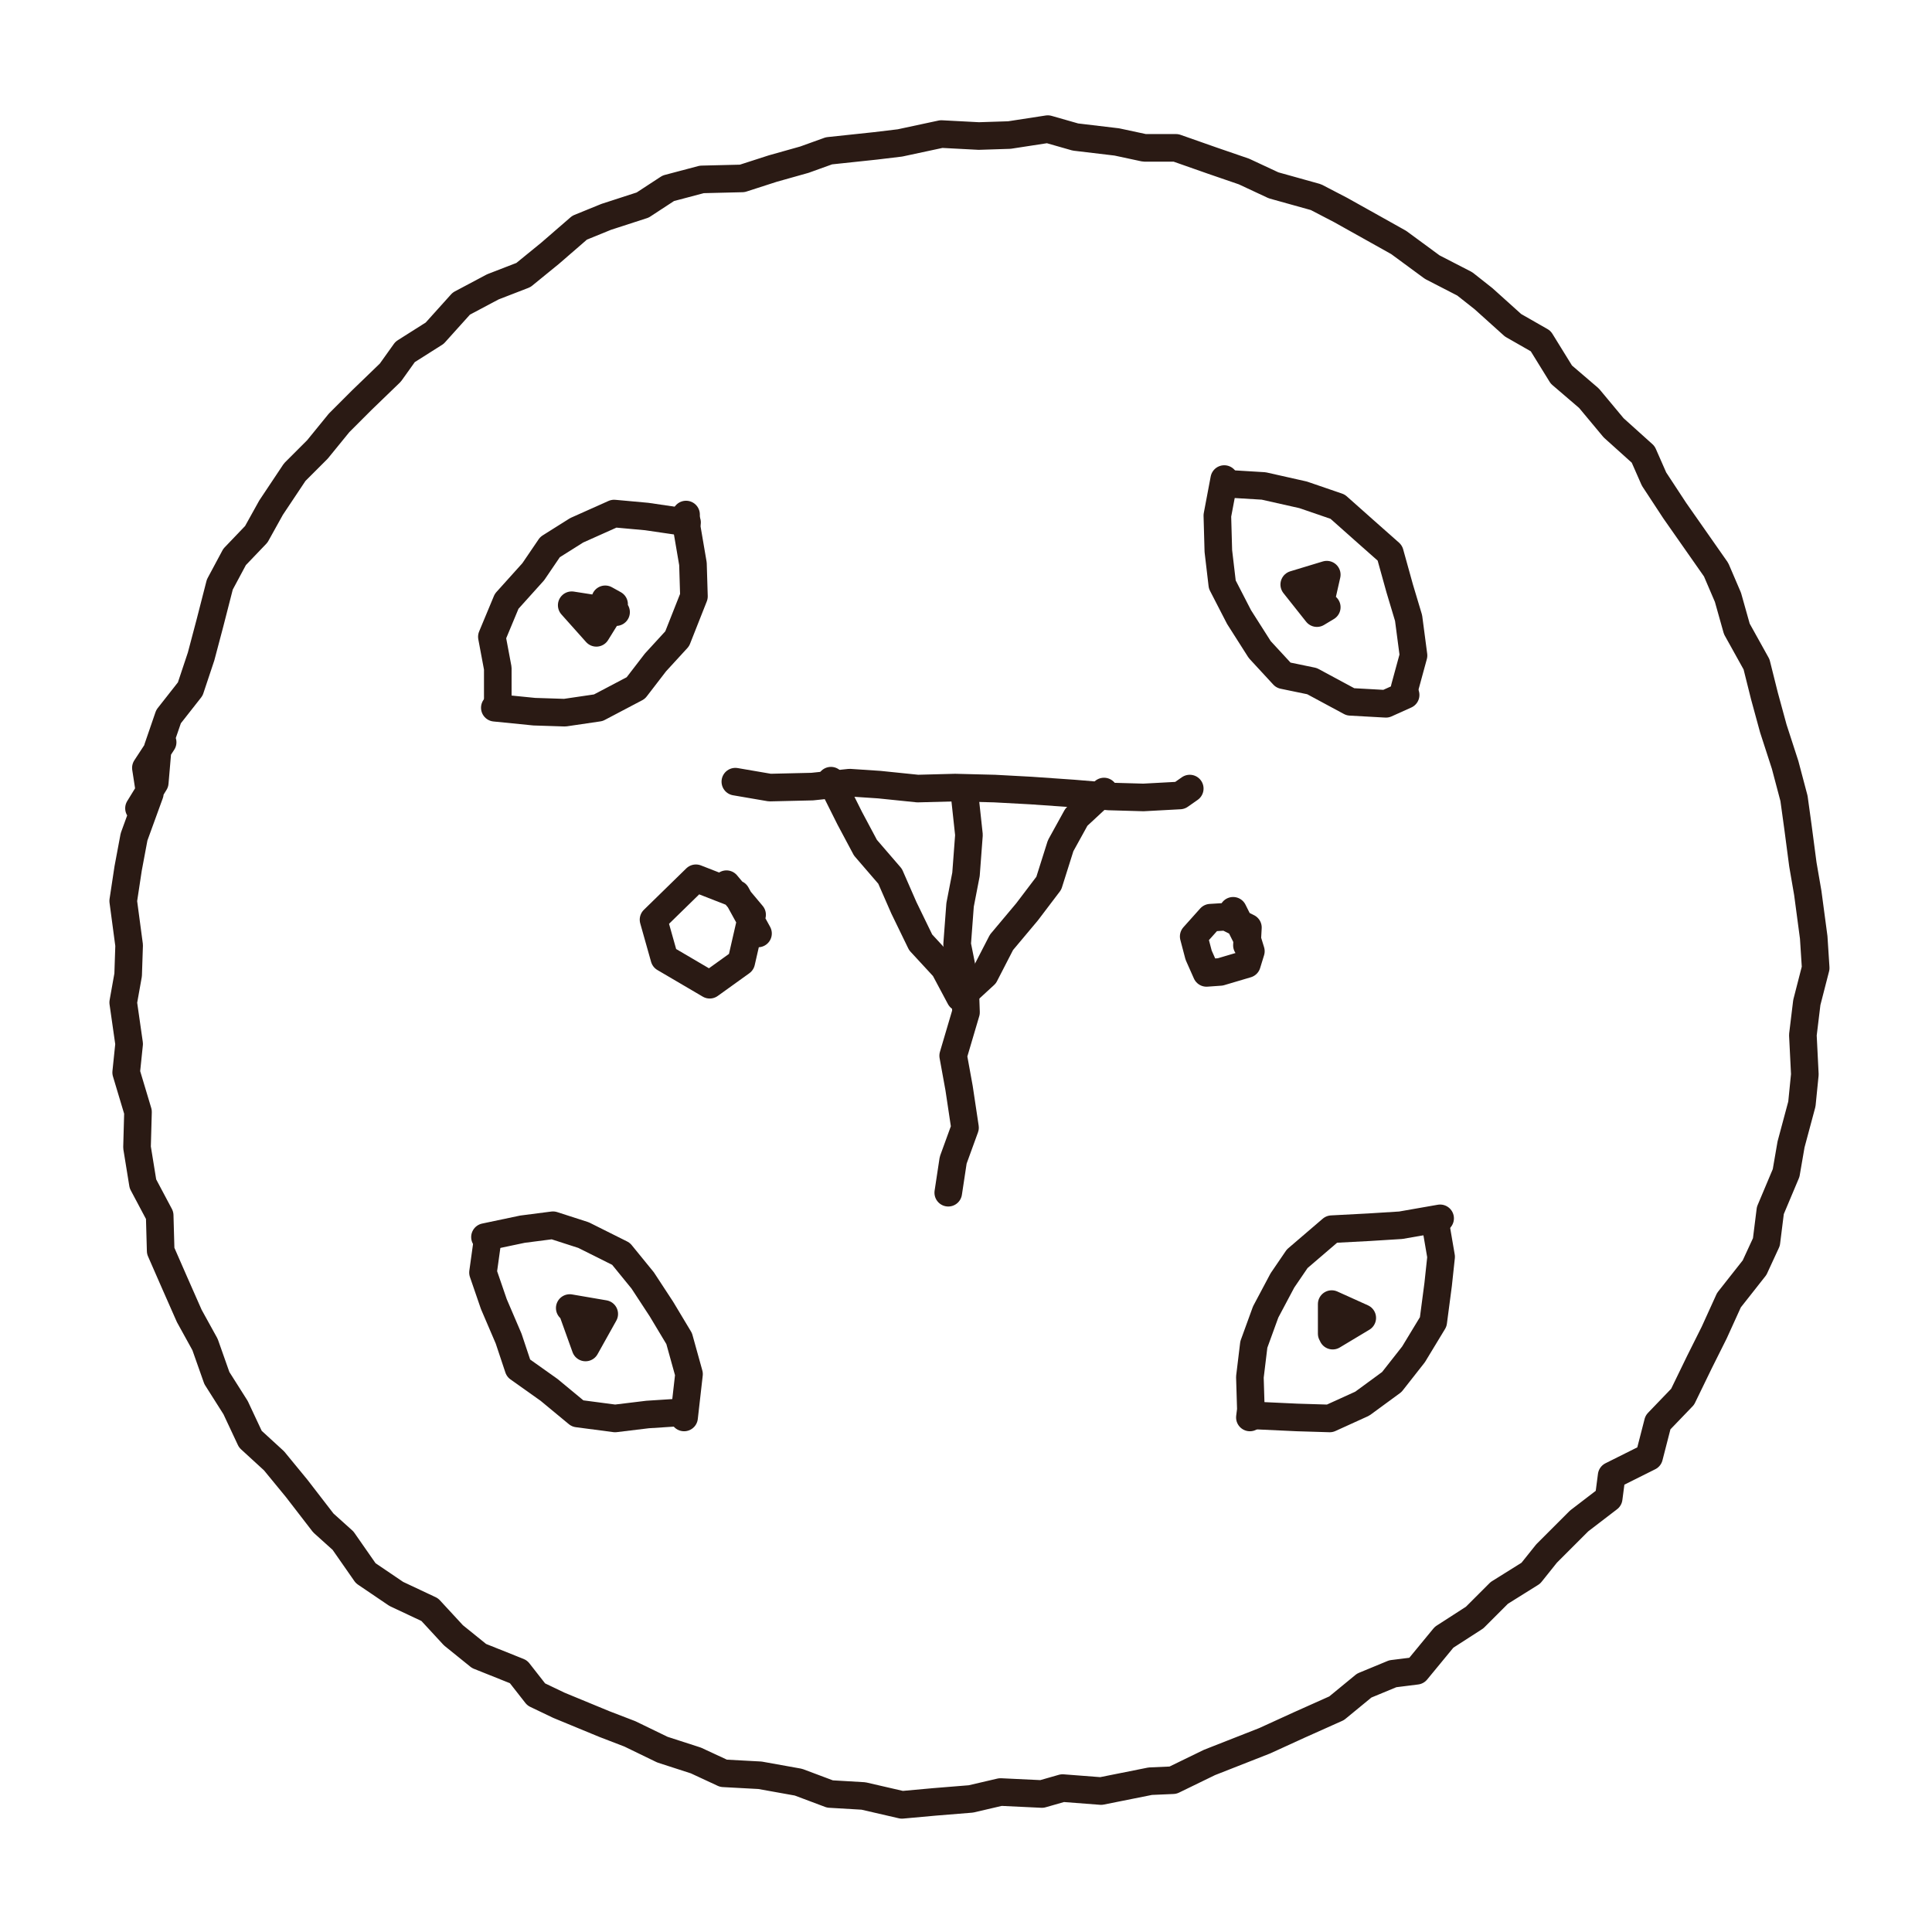
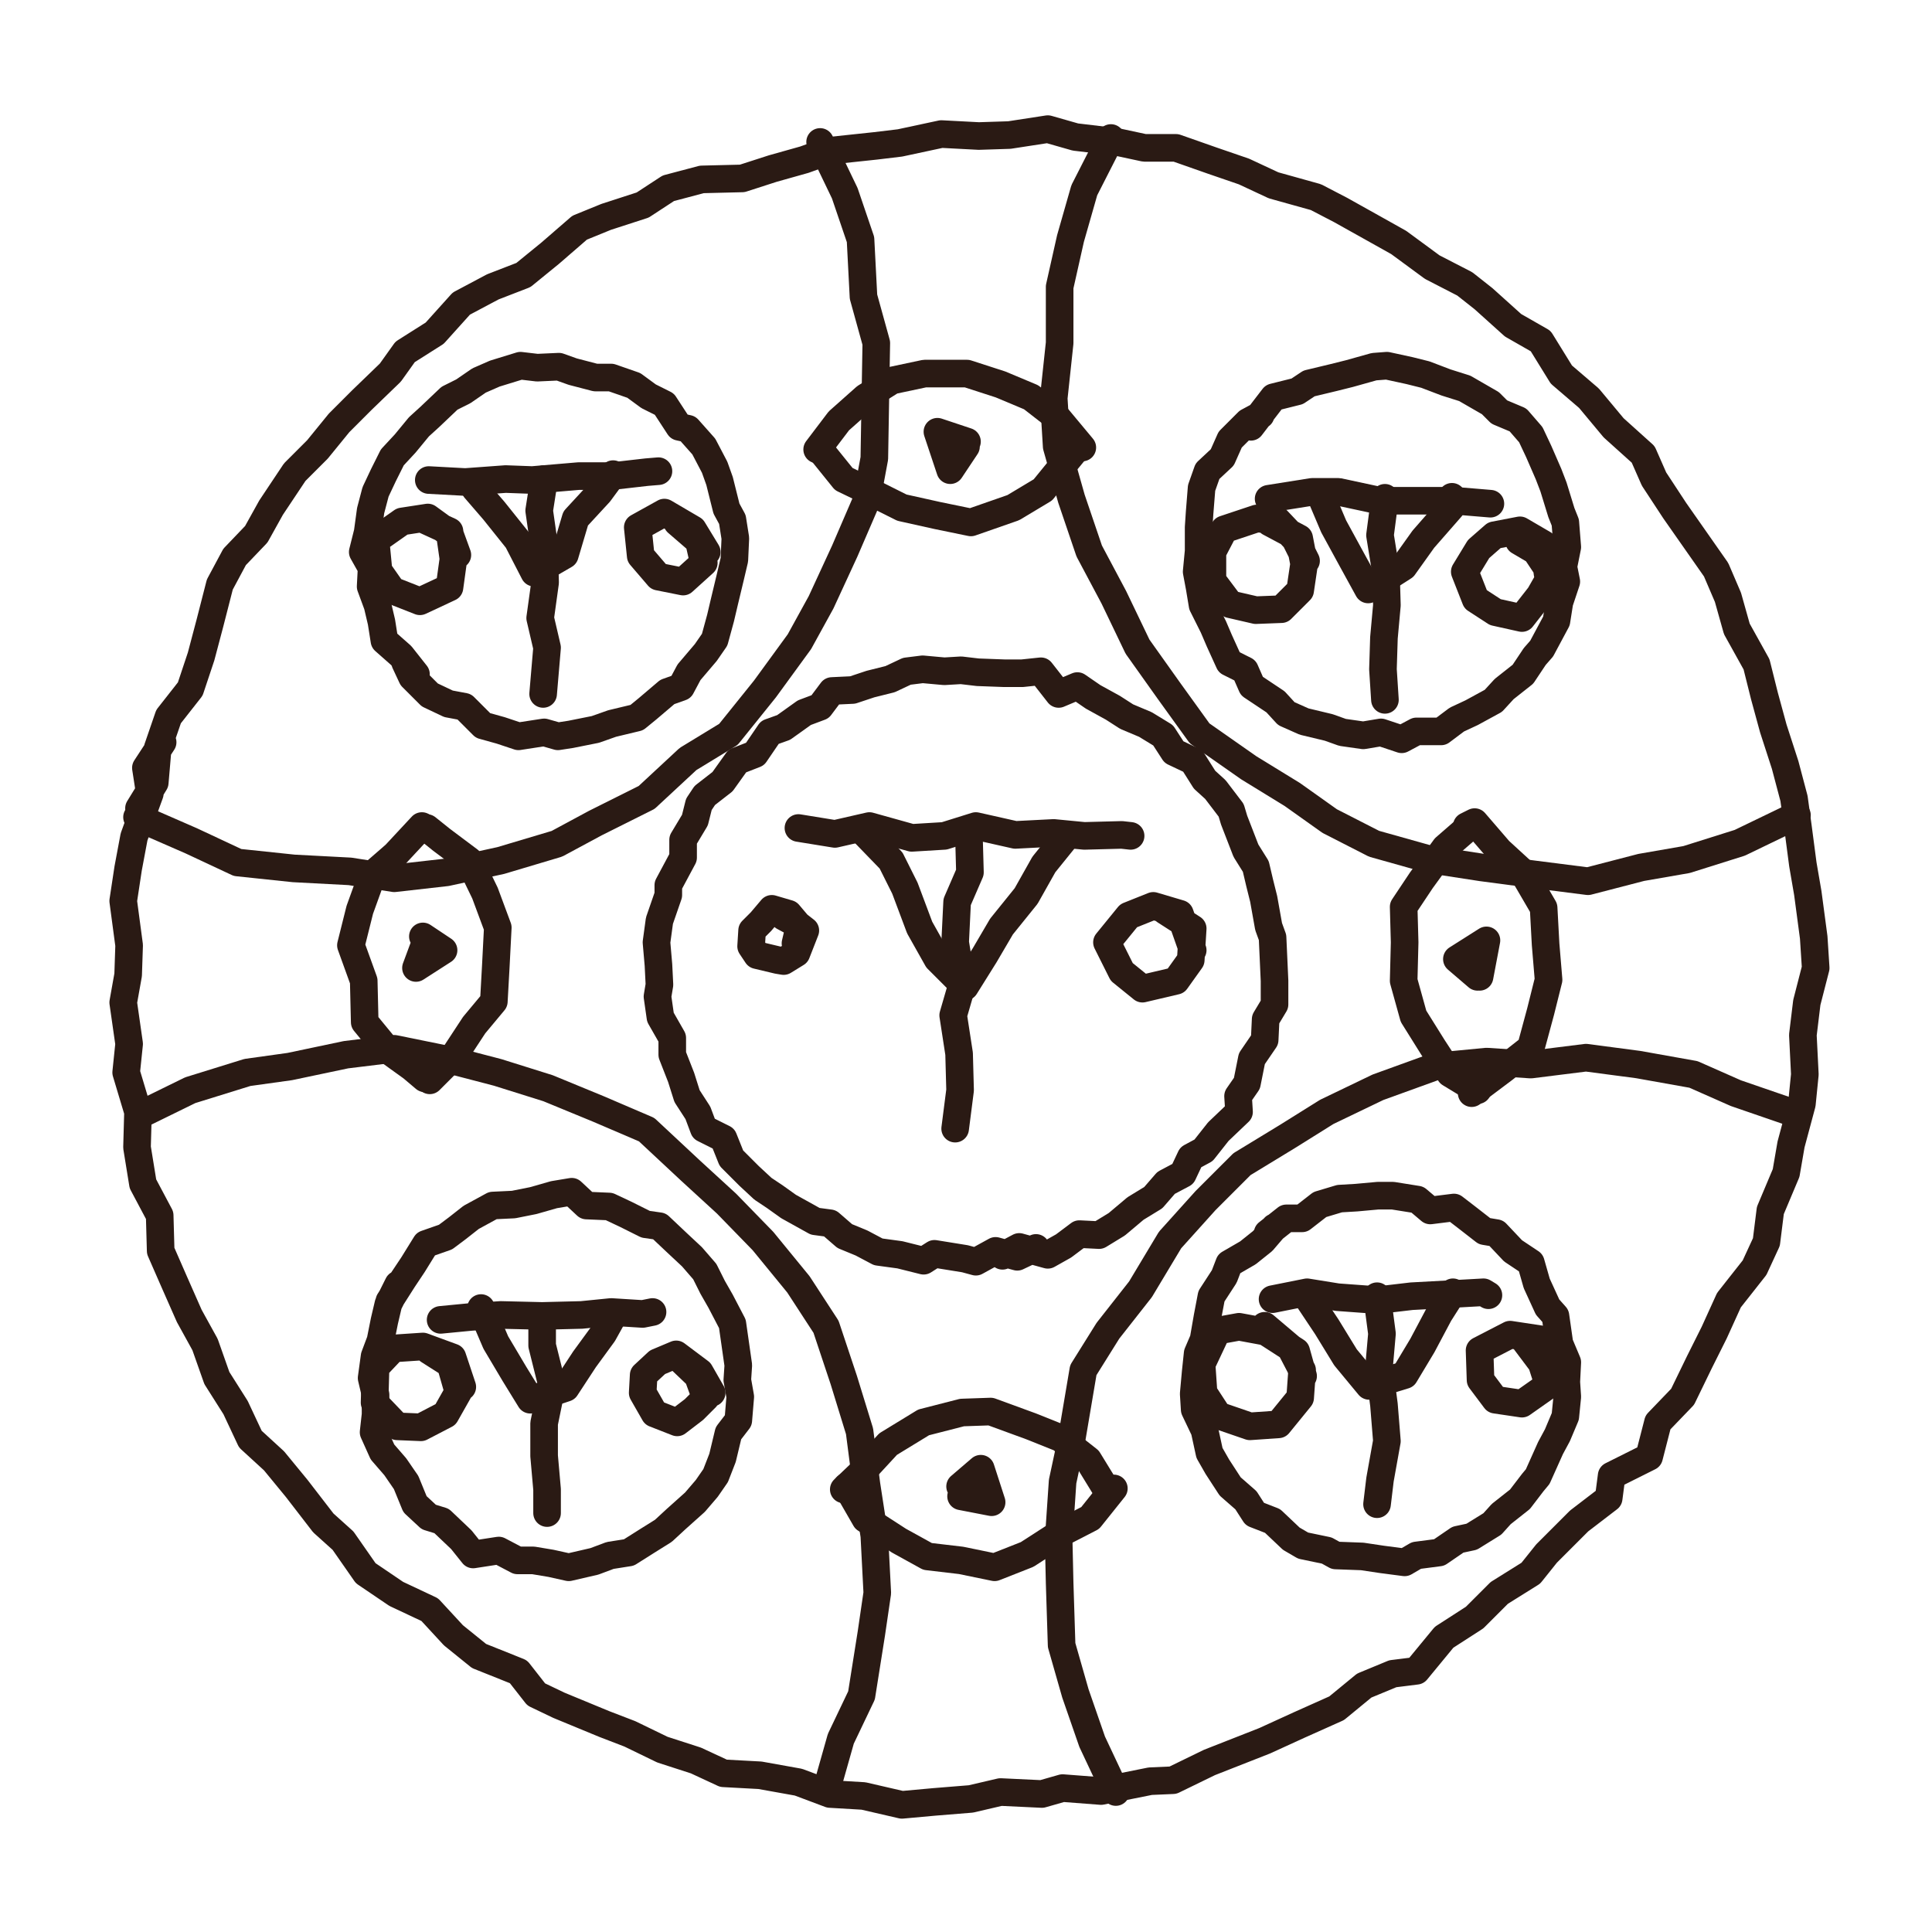
<svg xmlns="http://www.w3.org/2000/svg" viewBox="-0.980 -0.980 1.960 1.960">
  <g fill="none" stroke="#2a1a14" stroke-width="0.028" stroke-linecap="round" stroke-linejoin="round">
    <polyline points="-0.815,-0.227 -0.832,-0.201 -0.828,-0.175 -0.844,-0.131 -0.85,-0.099 -0.855,-0.066 -0.849,-0.021 -0.85,0.009 -0.855,0.037 -0.849,0.079 -0.852,0.108 -0.84,0.148 -0.841,0.184 -0.835,0.221 -0.818,0.253 -0.817,0.289 -0.803,0.321 -0.788,0.355 -0.772,0.384 -0.76,0.418 -0.741,0.448 -0.726,0.48 -0.702,0.502 -0.679,0.53 -0.652,0.565 -0.632,0.583 -0.609,0.616 -0.578,0.637 -0.544,0.653 -0.52,0.679 -0.494,0.7 -0.454,0.716 -0.436,0.739 -0.413,0.75 -0.367,0.769 -0.341,0.779 -0.308,0.795 -0.274,0.806 -0.246,0.819 -0.209,0.821 -0.17,0.828 -0.138,0.84 -0.104,0.842 -0.065,0.851 -0.032,0.848 0.005,0.845 0.035,0.838 0.077,0.84 0.098,0.834 0.137,0.837 0.187,0.827 0.21,0.826 0.247,0.808 0.275,0.797 0.303,0.786 0.338,0.77 0.376,0.753 0.404,0.73 0.433,0.718 0.457,0.715 0.485,0.681 0.516,0.661 0.541,0.636 0.573,0.616 0.589,0.596 0.622,0.563 0.652,0.54 0.655,0.517 0.693,0.498 0.702,0.463 0.727,0.437 0.744,0.402 0.759,0.372 0.774,0.339 0.8,0.306 0.812,0.28 0.816,0.248 0.832,0.21 0.837,0.181 0.848,0.14 0.851,0.11 0.849,0.07 0.853,0.037 0.862,0.002 0.86,-0.029 0.854,-0.074 0.849,-0.103 0.844,-0.141 0.84,-0.17 0.831,-0.204 0.819,-0.241 0.81,-0.274 0.802,-0.306 0.782,-0.342 0.773,-0.374 0.761,-0.402 0.74,-0.432 0.719,-0.462 0.698,-0.494 0.687,-0.519 0.657,-0.546 0.632,-0.576 0.604,-0.6 0.583,-0.634 0.555,-0.65 0.525,-0.677 0.506,-0.692 0.473,-0.709 0.439,-0.734 0.414,-0.748 0.38,-0.767 0.355,-0.78 0.312,-0.792 0.282,-0.806 0.25,-0.817 0.213,-0.83 0.181,-0.83 0.153,-0.836 0.111,-0.841 0.083,-0.849 0.044,-0.843 0.013,-0.842 -0.025,-0.844 -0.067,-0.835 -0.092,-0.832 -0.139,-0.827 -0.164,-0.818 -0.196,-0.809 -0.227,-0.799 -0.268,-0.798 -0.302,-0.789 -0.328,-0.772 -0.365,-0.76 -0.392,-0.749 -0.422,-0.723 -0.449,-0.701 -0.48,-0.689 -0.512,-0.672 -0.539,-0.642 -0.569,-0.623 -0.584,-0.602 -0.613,-0.574 -0.636,-0.551 -0.658,-0.524 -0.681,-0.501 -0.705,-0.465 -0.72,-0.438 -0.742,-0.415 -0.757,-0.387 -0.767,-0.348 -0.776,-0.314 -0.787,-0.281 -0.809,-0.253 -0.82,-0.221 -0.823,-0.186 -0.839,-0.16 " />
-     <polyline points="-0.234,-0.187 -0.199,-0.181 -0.156,-0.182 -0.118,-0.186 -0.088,-0.184 -0.049,-0.18 -0.011,-0.181 0.029,-0.18 0.066,-0.178 0.109,-0.175 0.145,-0.172 0.18,-0.171 0.217,-0.173 0.227,-0.18 " />
-     <polyline points="-0.137,-0.188 -0.118,-0.15 -0.102,-0.12 -0.077,-0.091 -0.063,-0.059 -0.046,-0.024 -0.022,0.002 -0.006,0.032 0.019,0.009 0.036,-0.024 0.062,-0.055 0.084,-0.084 0.096,-0.122 0.112,-0.151 0.14,-0.177 " />
-     <polyline points="-0.001,-0.17 0.003,-0.133 -0,-0.093 -0.006,-0.062 -0.009,-0.022 -0.001,0.018 0,0.047 -0.013,0.091 -0.007,0.124 -0.001,0.164 -0.013,0.197 -0.018,0.23 " />
-     <polyline points="-0.211,-0.033 -0.233,-0.073 -0.274,-0.089 -0.317,-0.047 -0.306,-0.008 -0.26,0.019 -0.228,-0.004 -0.217,-0.052 -0.243,-0.083 " />
-     <polyline points="0.285,-0.021 0.286,-0.039 0.264,-0.05 0.248,-0.049 0.231,-0.03 0.236,-0.011 0.244,0.007 0.258,0.006 0.285,-0.002 0.289,-0.015 0.285,-0.028 0.271,-0.056 " />
-     <polyline points="0.445,-0.282 0.454,-0.315 0.449,-0.353 0.44,-0.383 0.43,-0.419 0.404,-0.442 0.377,-0.466 0.342,-0.478 0.302,-0.487 0.269,-0.489 0.267,-0.489 " />
-     <polyline points="0.262,-0.494 0.255,-0.457 0.256,-0.421 0.26,-0.387 0.277,-0.354 0.298,-0.321 0.322,-0.295 0.351,-0.289 0.39,-0.268 0.426,-0.266 0.446,-0.275 " />
-     <polyline points="0.359,-0.366 0.366,-0.397 0.333,-0.387 0.356,-0.358 0.366,-0.364 " />
-     <polyline points="-0.283,-0.45 -0.324,-0.456 -0.357,-0.459 -0.395,-0.442 -0.422,-0.425 -0.439,-0.4 -0.466,-0.37 -0.481,-0.334 -0.475,-0.302 -0.475,-0.268 " />
-     <polyline points="-0.478,-0.262 -0.438,-0.258 -0.407,-0.257 -0.373,-0.262 -0.335,-0.282 -0.315,-0.308 -0.293,-0.332 -0.276,-0.375 -0.277,-0.408 -0.284,-0.449 -0.284,-0.458 " />
-     <polyline points="-0.355,-0.359 -0.4,-0.366 -0.375,-0.338 -0.357,-0.367 -0.366,-0.372 " />
-     <polyline points="-0.485,0.275 -0.49,0.311 -0.479,0.343 -0.464,0.378 -0.454,0.408 -0.423,0.43 -0.394,0.454 -0.356,0.459 -0.323,0.455 -0.292,0.453 " />
-     <polyline points="-0.286,0.458 -0.281,0.414 -0.291,0.378 -0.309,0.348 -0.328,0.319 -0.35,0.292 -0.388,0.273 -0.419,0.263 -0.45,0.267 -0.488,0.275 " />
-     <polyline points="-0.4,0.348 -0.386,0.387 -0.367,0.353 -0.402,0.347 " />
-     <polyline points="0.293,0.456 0.336,0.458 0.369,0.459 0.402,0.444 0.432,0.422 0.454,0.394 0.474,0.361 0.479,0.323 0.482,0.295 0.476,0.26 " />
-     <polyline points="0.481,0.256 0.441,0.263 0.409,0.265 0.371,0.267 0.336,0.297 0.321,0.319 0.304,0.351 0.292,0.384 0.288,0.417 0.289,0.45 0.288,0.458 " />
-     <polyline points="0.372,0.375 0.402,0.357 0.371,0.343 0.371,0.373 " />
+     <polyline points="-0.17,-0.14 -0.133,-0.134 -0.098,-0.142 -0.055,-0.13 -0.022,-0.132 0.01,-0.142 0.05,-0.133 0.089,-0.135 0.12,-0.132 0.158,-0.133 0.167,-0.132 " />
+     <polyline points="-0.106,-0.138 -0.076,-0.107 -0.062,-0.079 -0.047,-0.039 -0.029,-0.007 -0.001,0.021 0.019,-0.011 0.036,-0.04 0.061,-0.071 0.079,-0.103 0.1,-0.129 " />
+     <polyline points="0.003,-0.131 0.004,-0.095 -0.009,-0.065 -0.011,-0.024 -0.004,0.019 -0.013,0.05 -0.007,0.089 -0.006,0.126 -0.011,0.165 " />
+     <polyline points="-0.173,-0.023 -0.169,-0.04 -0.18,-0.053 -0.197,-0.058 -0.208,-0.045 -0.217,-0.036 -0.218,-0.02 -0.212,-0.011 -0.191,-0.006 -0.185,-0.005 -0.172,-0.013 -0.163,-0.036 -0.172,-0.043 -0.185,-0.05 " />
+     <polyline points="0.23,-0.016 0.217,-0.053 0.19,-0.061 0.165,-0.051 0.143,-0.024 0.158,0.006 0.179,0.023 0.213,0.015 0.228,-0.006 0.23,-0.038 0.202,-0.056 " />
+     <polyline points="0.037,0.294 0.054,0.285 0.083,0.293 0.099,0.284 0.115,0.272 0.135,0.273 0.153,0.262 0.172,0.246 0.19,0.235 0.203,0.22 0.22,0.211 0.228,0.194 0.241,0.187 0.256,0.168 0.277,0.148 0.276,0.132 0.285,0.119 0.29,0.094 0.303,0.075 0.304,0.054 0.313,0.039 0.313,0.015 0.312,-0.007 0.311,-0.029 0.307,-0.04 0.302,-0.068 0.298,-0.084 0.294,-0.101 0.284,-0.117 0.272,-0.148 0.269,-0.158 0.253,-0.179 0.242,-0.189 0.23,-0.208 0.211,-0.217 0.2,-0.234 0.182,-0.245 0.163,-0.253 0.149,-0.262 0.129,-0.273 0.113,-0.284 0.094,-0.276 0.076,-0.299 0.057,-0.297 0.039,-0.297 0.012,-0.298 -0.005,-0.3 -0.022,-0.299 -0.044,-0.301 -0.06,-0.299 -0.077,-0.291 -0.097,-0.286 -0.115,-0.28 -0.136,-0.279 -0.148,-0.263 -0.164,-0.257 -0.185,-0.242 -0.199,-0.237 -0.214,-0.215 -0.232,-0.208 -0.247,-0.187 -0.265,-0.173 -0.271,-0.164 -0.275,-0.148 -0.287,-0.128 -0.287,-0.11 -0.302,-0.082 -0.302,-0.072 -0.311,-0.046 -0.314,-0.024 -0.312,-0.001 -0.311,0.019 -0.313,0.031 -0.31,0.052 -0.298,0.073 -0.298,0.09 -0.289,0.113 -0.283,0.132 -0.272,0.149 -0.266,0.165 -0.246,0.175 -0.238,0.195 -0.22,0.213 -0.206,0.226 -0.194,0.234 -0.18,0.244 -0.153,0.259 -0.138,0.261 -0.123,0.274 -0.106,0.281 -0.089,0.29 -0.067,0.293 -0.043,0.299 -0.032,0.292 -0.001,0.297 0.01,0.3 0.03,0.289 0.052,0.295 0.071,0.286 " />
+     <polyline points="0.513,0.129 0.545,0.105 0.573,0.083 0.583,0.046 0.591,0.014 0.588,-0.022 0.586,-0.059 0.565,-0.095 0.541,-0.117 0.516,-0.146 0.508,-0.142 " />
+     <polyline points="0.509,-0.14 0.486,-0.12 0.462,-0.087 0.444,-0.06 0.445,-0.024 0.444,0.015 0.454,0.051 0.474,0.083 0.491,0.109 0.519,0.126 " />
+     <polyline points="0.521,0.011 0.528,-0.026 0.498,-0.007 0.519,0.011 " />
+     <polyline points="0.118,-0.526 0.093,-0.556 0.066,-0.577 0.035,-0.59 0.001,-0.601 -0.042,-0.601 -0.075,-0.594 -0.102,-0.577 -0.129,-0.553 -0.151,-0.524 " />
+     <polyline points="-0.149,-0.525 -0.124,-0.494 -0.097,-0.481 -0.065,-0.465 -0.029,-0.457 0.005,-0.45 0.048,-0.465 0.078,-0.483 0.1,-0.51 0.114,-0.527 " />
+     <polyline points="0.001,-0.532 -0.029,-0.542 -0.016,-0.503 0,-0.527 " />
+     <polyline points="-0.552,-0.142 -0.579,-0.113 -0.602,-0.093 -0.615,-0.057 -0.624,-0.021 -0.611,0.015 -0.61,0.057 -0.587,0.085 -0.562,0.103 -0.549,0.114 " />
+     <polyline points="-0.544,0.116 -0.52,0.092 -0.499,0.06 -0.479,0.036 -0.477,-0 -0.475,-0.039 -0.488,-0.074 -0.504,-0.107 -0.532,-0.128 -0.547,-0.14 " />
+     <polyline points="-0.548,-0.025 -0.558,0.002 -0.53,-0.016 -0.551,-0.03 " />
+     <polyline points="-0.121,0.528 -0.102,0.561 -0.068,0.583 -0.039,0.599 -0.005,0.603 0.029,0.61 0.062,0.597 0.093,0.577 0.126,0.56 0.15,0.53 " />
+     <polyline points="0.143,0.532 0.124,0.501 0.096,0.479 0.066,0.467 0.025,0.452 -0.004,0.453 -0.043,0.463 -0.079,0.485 -0.103,0.511 -0.124,0.531 " />
+     <polyline points="-0.005,0.538 0.026,0.544 0.015,0.51 -0.006,0.528 " />
+     <polyline points="0.147,-0.84 0.12,-0.787 0.106,-0.738 0.095,-0.689 0.095,-0.632 0.089,-0.576 0.092,-0.527 0.107,-0.474 0.125,-0.421 0.15,-0.374 0.174,-0.324 0.206,-0.279 0.237,-0.236 0.287,-0.201 0.331,-0.174 0.369,-0.147 0.414,-0.124 0.471,-0.108 0.523,-0.1 0.576,-0.093 0.631,-0.086 0.685,-0.1 0.731,-0.108 0.785,-0.125 0.843,-0.153 " />
+     <polyline points="0.299,-0.559 0.286,-0.552 0.268,-0.534 0.26,-0.516 0.245,-0.502 0.239,-0.485 0.237,-0.46 0.236,-0.445 0.236,-0.421 0.234,-0.4 0.237,-0.384 0.24,-0.366 0.251,-0.344 0.257,-0.33 0.267,-0.308 0.283,-0.3 0.29,-0.284 0.314,-0.268 0.325,-0.256 0.343,-0.248 0.368,-0.242 0.382,-0.237 0.403,-0.234 0.421,-0.237 0.442,-0.23 0.457,-0.238 0.482,-0.238 0.498,-0.25 0.513,-0.257 0.535,-0.269 0.546,-0.281 0.565,-0.296 0.577,-0.314 0.584,-0.322 0.599,-0.35 0.602,-0.369 0.609,-0.39 0.606,-0.405 0.61,-0.425 0.608,-0.45 0.604,-0.46 0.596,-0.486 0.591,-0.499 0.581,-0.522 0.573,-0.539 0.56,-0.554 0.541,-0.562 0.532,-0.571 0.506,-0.586 0.487,-0.592 0.466,-0.6 0.45,-0.604 0.427,-0.609 0.414,-0.608 0.389,-0.601 0.373,-0.597 0.348,-0.591 0.336,-0.583 0.312,-0.577 0.302,-0.564 0.289,-0.547 " />
+     <polyline points="0.307,-0.474 0.351,-0.481 0.378,-0.481 0.42,-0.472 0.461,-0.472 0.496,-0.472 0.532,-0.469 " />
+     <polyline points="0.359,-0.479 0.373,-0.446 0.391,-0.413 0.408,-0.382 0.444,-0.405 0.464,-0.433 0.492,-0.465 0.493,-0.476 " />
+     <polyline points="0.425,-0.475 0.42,-0.437 0.426,-0.4 0.427,-0.366 0.424,-0.333 0.423,-0.301 0.425,-0.27 " />
+     <polyline points="0.345,-0.411 0.334,-0.433 0.316,-0.452 0.295,-0.454 0.262,-0.443 0.25,-0.42 0.25,-0.391 0.268,-0.367 0.294,-0.361 0.32,-0.362 0.339,-0.381 0.343,-0.408 0.338,-0.434 0.308,-0.45 " />
+     <polyline points="0.59,-0.398 0.586,-0.428 0.562,-0.442 0.536,-0.437 0.52,-0.423 0.506,-0.4 0.517,-0.372 0.537,-0.359 0.564,-0.353 0.582,-0.376 0.594,-0.397 0.578,-0.421 0.561,-0.431 " />
+     <polyline points="-0.841,-0.151 -0.786,-0.127 -0.739,-0.105 -0.682,-0.099 -0.625,-0.096 -0.58,-0.089 -0.527,-0.095 -0.472,-0.107 -0.415,-0.124 -0.376,-0.145 -0.324,-0.171 -0.282,-0.21 -0.241,-0.235 -0.204,-0.281 -0.169,-0.329 -0.147,-0.369 -0.123,-0.421 -0.101,-0.472 -0.093,-0.515 -0.092,-0.574 -0.091,-0.632 -0.104,-0.679 -0.107,-0.737 -0.123,-0.784 -0.148,-0.836 " />
+     <polyline points="-0.569,-0.308 -0.562,-0.293 -0.544,-0.275 -0.525,-0.266 -0.509,-0.263 -0.49,-0.244 -0.472,-0.239 -0.454,-0.233 -0.428,-0.237 -0.414,-0.233 -0.401,-0.235 -0.376,-0.24 -0.359,-0.246 -0.334,-0.252 -0.323,-0.261 -0.303,-0.278 -0.289,-0.283 -0.281,-0.298 -0.264,-0.318 -0.255,-0.331 -0.249,-0.353 -0.245,-0.37 -0.239,-0.395 -0.235,-0.412 -0.234,-0.434 -0.237,-0.453 -0.243,-0.464 -0.25,-0.492 -0.255,-0.506 -0.266,-0.527 -0.282,-0.545 -0.291,-0.547 -0.306,-0.57 -0.322,-0.578 -0.337,-0.589 -0.36,-0.597 -0.376,-0.597 -0.399,-0.603 -0.413,-0.608 -0.435,-0.607 -0.452,-0.609 -0.478,-0.601 -0.494,-0.594 -0.51,-0.583 -0.524,-0.576 -0.544,-0.557 -0.555,-0.547 -0.569,-0.53 -0.582,-0.516 -0.591,-0.498 -0.599,-0.481 -0.604,-0.462 -0.607,-0.44 -0.612,-0.42 -0.603,-0.404 -0.604,-0.385 -0.597,-0.366 -0.593,-0.349 -0.59,-0.33 -0.573,-0.315 -0.558,-0.296 " />
+     <polyline points="-0.545,-0.493 -0.508,-0.491 -0.467,-0.494 -0.44,-0.493 -0.393,-0.497 -0.359,-0.497 -0.324,-0.501 -0.312,-0.502 " />
+     <polyline points="-0.498,-0.484 -0.479,-0.462 -0.455,-0.432 -0.438,-0.399 -0.407,-0.417 -0.396,-0.454 -0.372,-0.48 -0.358,-0.499 " />
+     <polyline points="-0.428,-0.494 -0.433,-0.462 -0.428,-0.427 -0.427,-0.389 -0.432,-0.353 -0.425,-0.323 -0.429,-0.276 " />
+     <polyline points="-0.516,-0.417 -0.524,-0.439 -0.546,-0.455 -0.572,-0.451 -0.599,-0.432 -0.596,-0.401 -0.582,-0.381 -0.554,-0.37 -0.524,-0.384 -0.52,-0.413 -0.524,-0.441 -0.548,-0.452 " />
+     <polyline points="-0.263,-0.42 -0.277,-0.443 -0.306,-0.46 -0.333,-0.445 -0.33,-0.416 -0.312,-0.395 -0.287,-0.39 -0.266,-0.409 -0.271,-0.431 -0.293,-0.45 " />
+     <polyline points="-0.142,0.837 -0.127,0.784 -0.106,0.74 -0.096,0.677 -0.09,0.636 -0.093,0.578 -0.101,0.526 -0.108,0.472 -0.124,0.42 -0.142,0.366 -0.17,0.323 -0.206,0.279 -0.243,0.241 -0.279,0.208 -0.324,0.166 -0.373,0.145 -0.424,0.124 -0.475,0.108 -0.521,0.096 -0.58,0.084 -0.629,0.09 -0.686,0.102 -0.729,0.108 -0.787,0.126 -0.838,0.151 " />
+     <polyline points="-0.576,0.323 -0.586,0.343 -0.59,0.36 -0.594,0.38 -0.6,0.396 -0.603,0.418 -0.599,0.435 -0.599,0.455 -0.601,0.473 -0.592,0.493 -0.579,0.508 -0.568,0.524 -0.559,0.546 -0.545,0.559 -0.532,0.563 -0.512,0.582 -0.5,0.597 -0.474,0.593 -0.455,0.603 -0.439,0.603 -0.421,0.606 -0.403,0.61 -0.377,0.604 -0.361,0.598 -0.342,0.595 -0.323,0.583 -0.307,0.573 -0.294,0.561 -0.275,0.544 -0.263,0.53 -0.254,0.517 -0.247,0.499 -0.241,0.474 -0.231,0.461 -0.229,0.437 -0.232,0.42 -0.231,0.405 -0.234,0.384 -0.237,0.363 -0.249,0.34 -0.257,0.326 -0.265,0.31 -0.278,0.295 -0.293,0.281 -0.311,0.264 -0.325,0.262 -0.345,0.252 -0.362,0.244 -0.385,0.243 -0.4,0.229 -0.418,0.232 -0.439,0.238 -0.459,0.242 -0.48,0.243 -0.502,0.255 -0.516,0.266 -0.528,0.275 -0.548,0.282 -0.561,0.303 -0.571,0.318 -0.585,0.34 " />
+     <polyline points="-0.533,0.359 -0.502,0.356 -0.472,0.354 -0.43,0.355 -0.39,0.354 -0.36,0.351 -0.328,0.353 -0.318,0.351 " />
+     <polyline points="-0.492,0.347 -0.477,0.382 -0.458,0.414 -0.442,0.44 -0.406,0.428 -0.387,0.399 -0.368,0.373 -0.358,0.355 " />
+     <polyline points="-0.43,0.356 -0.43,0.385 -0.42,0.425 -0.428,0.464 -0.428,0.497 -0.425,0.531 -0.425,0.555 " />
+     <polyline points="-0.511,0.427 -0.521,0.397 -0.551,0.386 -0.581,0.388 -0.599,0.407 -0.6,0.443 -0.577,0.467 -0.553,0.468 -0.528,0.455 -0.515,0.432 -0.523,0.404 -0.545,0.39 " />
+     <polyline points="-0.258,0.433 -0.27,0.412 -0.294,0.394 -0.313,0.402 -0.327,0.415 -0.328,0.433 -0.316,0.454 -0.293,0.463 -0.276,0.45 -0.264,0.438 -0.272,0.416 -0.293,0.396 " />
+     <polyline points="0.842,0.15 0.781,0.129 0.738,0.11 0.682,0.1 0.629,0.093 0.573,0.1 0.528,0.097 0.476,0.102 0.418,0.123 0.366,0.148 0.326,0.173 0.28,0.201 0.243,0.238 0.207,0.278 0.177,0.328 0.144,0.37 0.119,0.41 0.107,0.481 0.098,0.523 0.094,0.582 0.095,0.626 0.097,0.689 0.111,0.738 0.128,0.787 0.152,0.838 " />
+     <polyline points="0.313,0.265 0.301,0.279 0.286,0.291 0.267,0.302 0.262,0.315 0.249,0.335 0.245,0.356 0.241,0.379 0.235,0.393 0.233,0.412 0.231,0.434 0.232,0.45 0.242,0.471 0.247,0.494 0.255,0.508 0.268,0.528 0.284,0.542 0.293,0.556 0.311,0.563 0.33,0.581 0.342,0.588 0.366,0.593 0.375,0.598 0.402,0.599 0.422,0.602 0.445,0.605 0.457,0.598 0.48,0.595 0.499,0.582 0.513,0.579 0.534,0.566 0.543,0.556 0.562,0.541 0.575,0.524 0.58,0.518 0.593,0.489 0.6,0.476 0.608,0.457 0.61,0.437 0.609,0.422 0.61,0.402 0.602,0.383 0.598,0.355 0.59,0.346 0.579,0.322 0.573,0.301 0.555,0.289 0.538,0.271 0.526,0.269 0.508,0.255 0.495,0.245 0.471,0.248 0.458,0.237 0.433,0.233 0.418,0.233 0.396,0.235 0.379,0.236 0.359,0.242 0.341,0.256 0.325,0.256 0.306,0.271 " />
+     <polyline points="0.311,0.338 0.346,0.331 0.377,0.336 0.418,0.339 0.452,0.335 0.489,0.333 0.525,0.331 0.53,0.334 " />
+     <polyline points="0.348,0.339 0.366,0.366 0.385,0.397 0.409,0.426 0.445,0.415 0.463,0.385 0.48,0.353 0.494,0.331 " />
+     <polyline points="0.417,0.335 0.422,0.373 0.419,0.407 0.424,0.445 0.427,0.482 0.42,0.521 0.417,0.546 " />
+     <polyline points="0.342,0.416 0.335,0.391 0.304,0.371 0.277,0.366 0.255,0.37 0.239,0.404 0.241,0.433 0.256,0.456 0.288,0.467 0.317,0.465 0.339,0.438 0.341,0.41 0.329,0.387 0.303,0.365 " />
+     <polyline points="0.594,0.411 0.585,0.379 0.552,0.374 0.521,0.39 0.522,0.42 0.537,0.44 0.564,0.444 0.591,0.425 0.584,0.403 0.566,0.379 " />
  </g>
</svg>
